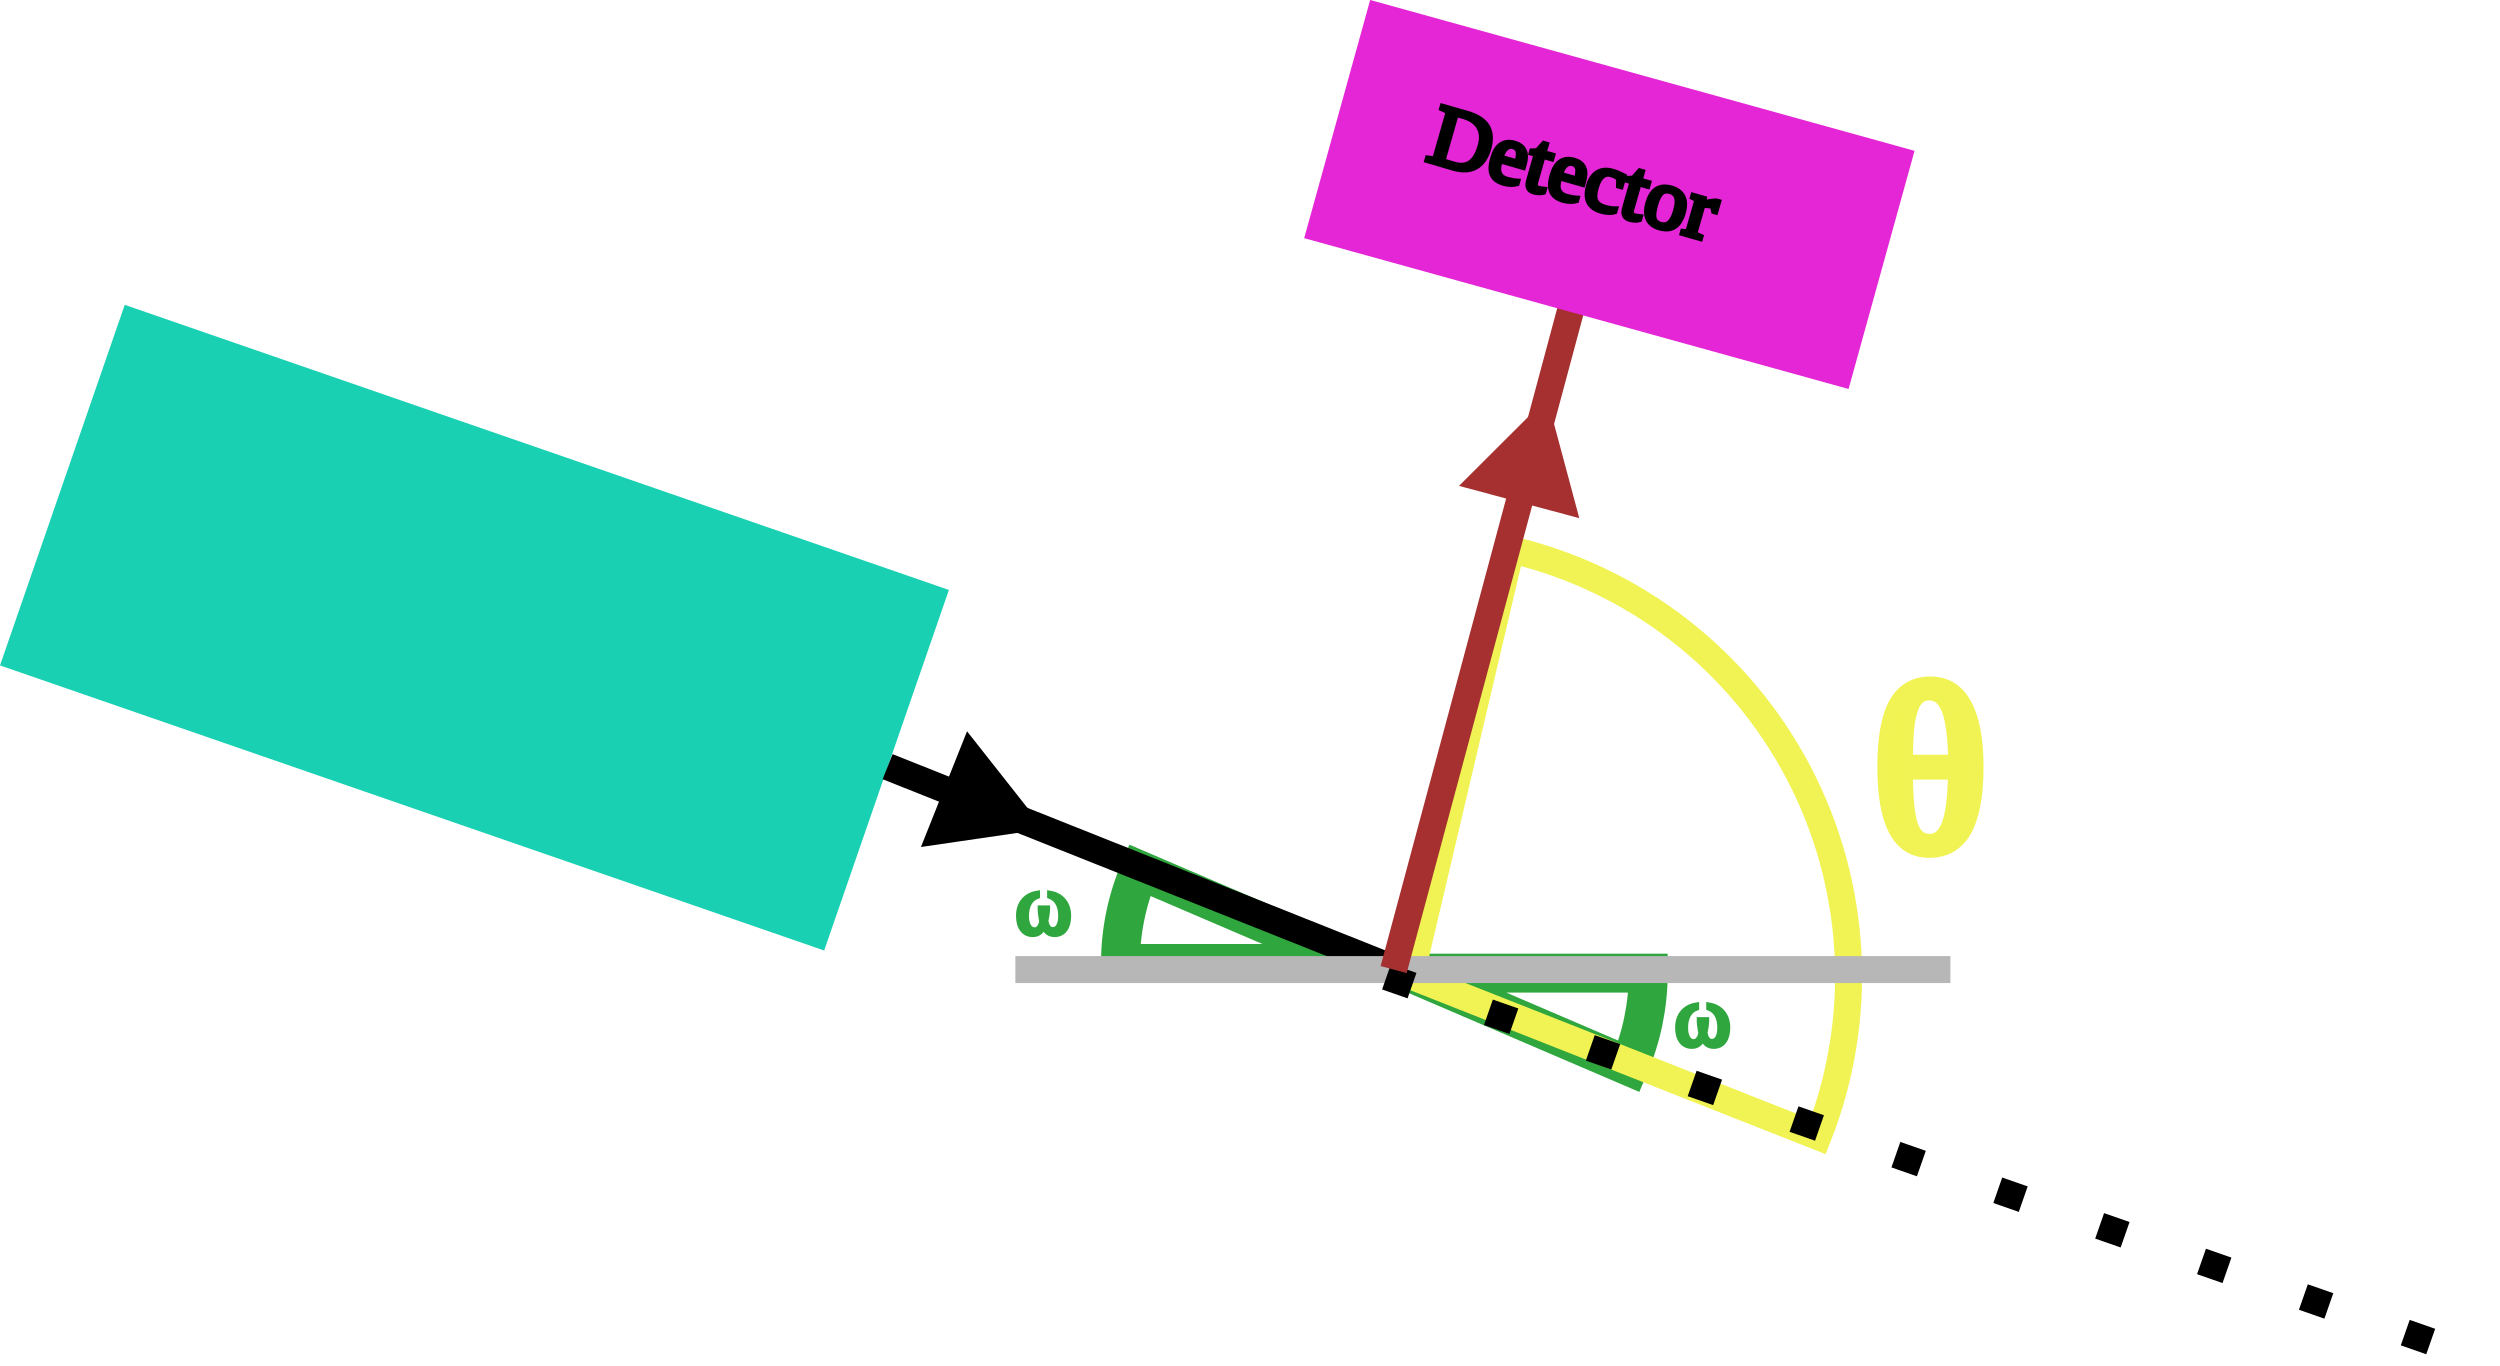
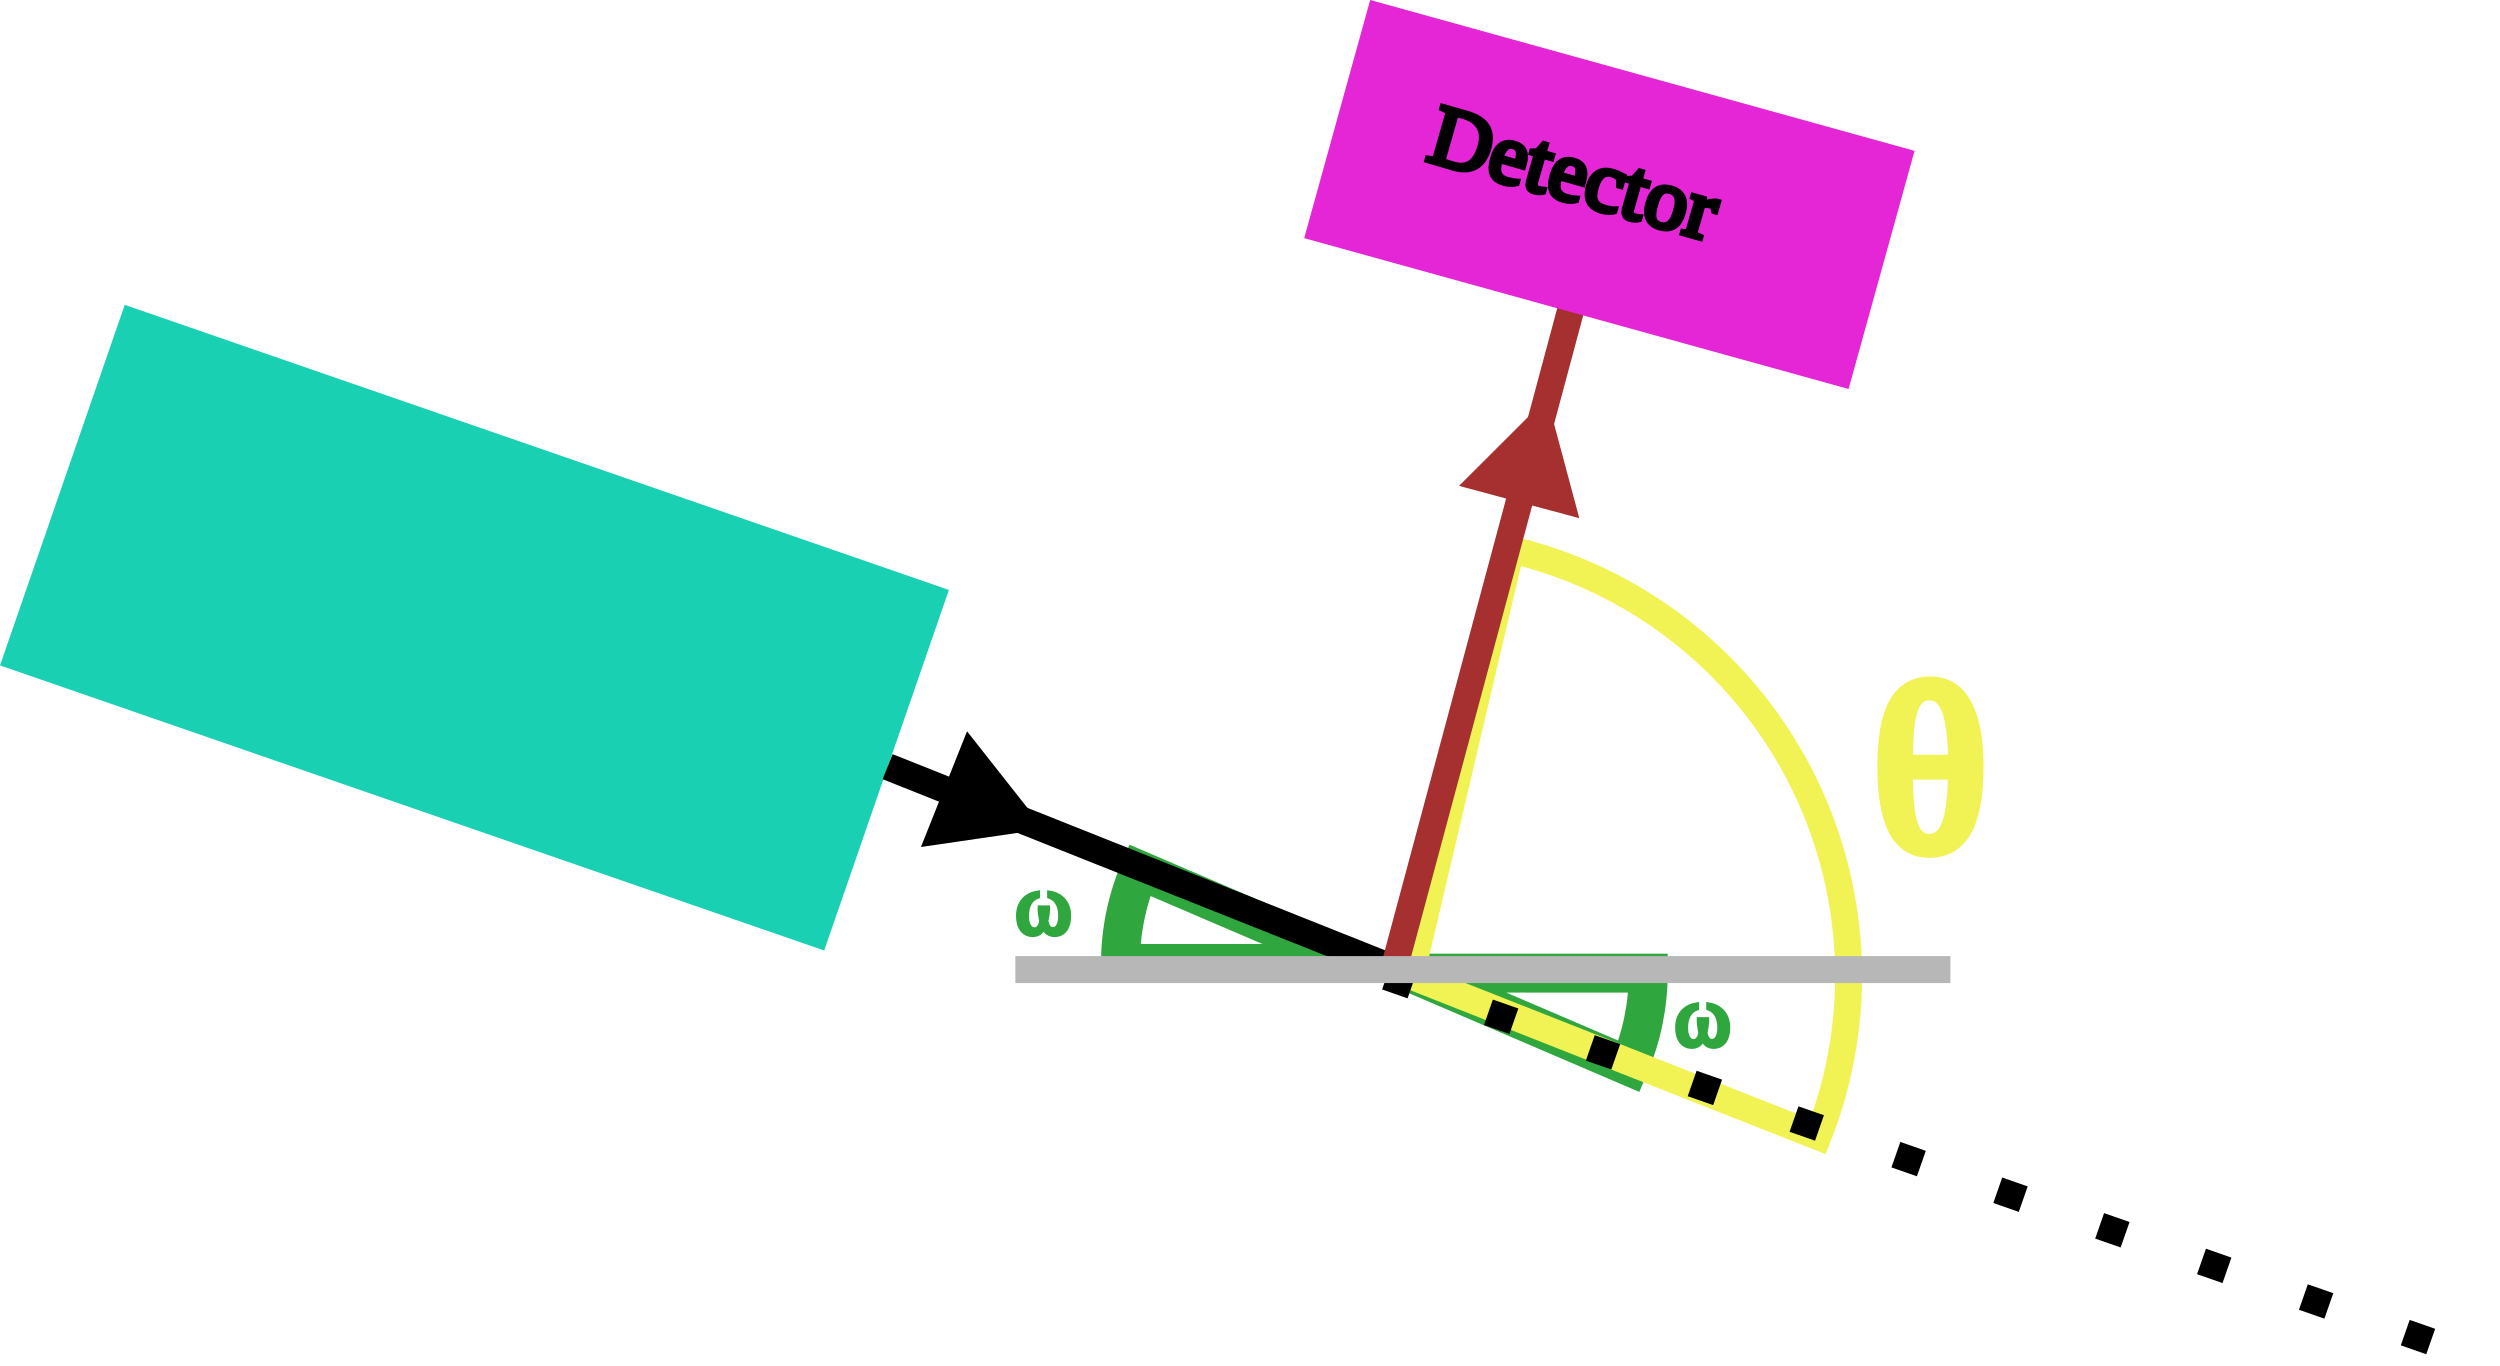
<svg xmlns="http://www.w3.org/2000/svg" width="92.671mm" height="50.625mm" viewBox="0 0 92.671 50.625" version="1.1" id="svg1">
  <defs id="defs1">
    <rect x="359.5" y="303" width="24.5" height="33.5" id="rect13" />
    <rect x="169" y="473" width="32.5" height="29.5" id="rect12" />
    <rect x="227" y="312" width="65" height="21" id="rect11" />
    <marker style="overflow:visible" id="marker7" refX="9" refY="0" orient="auto-start-reverse" markerWidth="0.75" markerHeight="0.75" viewBox="0 0 1 1" preserveAspectRatio="xMidYMid">
      <path transform="scale(0.5)" style="fill:context-stroke;fill-rule:evenodd;stroke:context-stroke;stroke-width:1pt" d="M 5.77,0 -2.88,5 V -5 Z" id="path7" />
    </marker>
    <marker style="overflow:visible" id="marker3" refX="22" refY="0" orient="auto-start-reverse" markerWidth="0.75" markerHeight="0.75" viewBox="0 0 1 1" preserveAspectRatio="xMidYMid">
      <path transform="scale(0.5)" style="fill:context-stroke;fill-rule:evenodd;stroke:context-stroke;stroke-width:1pt" d="M 5.77,0 -2.88,5 V -5 Z" id="path3" />
    </marker>
    <rect x="169" y="473" width="32.5" height="29.5" id="rect12-18" />
  </defs>
  <g id="layer1" transform="translate(-7.87024,-78.35928)">
    <path style="fill:none;fill-opacity:1;stroke:#30a63e;stroke-width:1.442;stroke-linecap:butt;stroke-dasharray:none;stroke-dashoffset:0;stroke-opacity:1" id="path8-1" d="m -49.404,-114.073 a 8.775,8.775 0 0 1 -0.71,3.457 l -8.065,-3.457 z" transform="scale(-1)" />
    <path style="opacity:1;fill:none;fill-opacity:1;stroke:#30a63e;stroke-width:1.442;stroke-linecap:butt;stroke-dasharray:none;stroke-dashoffset:0;stroke-opacity:1" id="path8" d="m 68.968,114.432 a 8.775,8.775 0 0 1 -0.71,3.457 l -8.065,-3.457 z" />
    <path style="fill:none;fill-opacity:1;stroke:#f0f353;stroke-width:1;stroke-dasharray:none;stroke-dashoffset:0;stroke-opacity:1" id="path8-8" d="m 63.88,98.735 a 16.232,16.232 0 0 1 10.666,8.277 16.232,16.232 0 0 1 0.716,13.482 l -15.099,-5.959 z" />
    <rect style="fill:#1ad0b3;fill-opacity:1;stroke-width:0.279;stroke-dasharray:none" id="rect1" width="32.327" height="14.143" x="41.118" y="80.649" ry="0" transform="rotate(19.08134)" />
    <path style="fill:#000000;fill-opacity:1;stroke:#000000;stroke-width:1;stroke-dasharray:none;stroke-opacity:1;marker-end:url(#marker3)" d="m 40.772,106.779 18.655,7.43" id="path2" />
+     <path style="opacity:1;fill:#000000;fill-opacity:1;stroke:#a63030;stroke-width:1;stroke-dasharray:none;stroke-dashoffset:0;stroke-opacity:1;marker-end:url(#marker7)" d="M 59.531,114.3 66.278,89.165" id="path6" />
+     <path style="fill:#000000;fill-opacity:1;stroke:#000000;stroke-width:1;stroke-dasharray:1, 3;stroke-dashoffset:0;stroke-opacity:1" d="m 59.267,114.565 41.275,14.42" id="path5" />
    <path style="fill:#464646;fill-opacity:1;stroke:#b7b7b7;stroke-width:1;stroke-dasharray:none;stroke-opacity:1" d="M 58.737,114.3 H 80.169 45.508" id="path4" />
-     <path style="fill:#000000;fill-opacity:1;stroke:#000000;stroke-width:1;stroke-dasharray:1, 3;stroke-dashoffset:0;stroke-opacity:1" d="m 59.267,114.565 41.275,14.42" id="path5" />
-     <path style="opacity:1;fill:#000000;fill-opacity:1;stroke:#a63030;stroke-width:1;stroke-dasharray:none;stroke-dashoffset:0;stroke-opacity:1;marker-end:url(#marker7)" d="M 59.531,114.3 66.278,89.165" id="path6" />
    <rect style="fill:#e426d6;fill-opacity:1;stroke-width:0.181;stroke-dasharray:none" id="rect1-2" width="20.94" height="9.161" x="77.453" y="59.851" ry="0" transform="rotate(15.48646)" />
    <text xml:space="preserve" transform="matrix(0.2543894,0.07273506,-0.07273506,0.2543894,26.42218,-14.38772)" id="text11" style="writing-mode:lr-tb;direction:ltr;white-space:pre;shape-inside:url(#rect11);opacity:1;fill:#000000;fill-opacity:1;stroke:#000000;stroke-width:0.756;stroke-linecap:butt;stroke-dasharray:none;stroke-dashoffset:0;stroke-opacity:1">
      <tspan x="227" y="322.948" id="tspan2">Detector</tspan>
    </text>
    <text xml:space="preserve" transform="matrix(0.2645833,0,0,0.2645833,0.79375,-15.08125)" id="text12" style="writing-mode:lr-tb;direction:ltr;white-space:pre;shape-inside:url(#rect12);opacity:1;fill:#30a63e;fill-opacity:1;stroke:#30a63e;stroke-width:0.756;stroke-linecap:butt;stroke-dasharray:none;stroke-dashoffset:0;stroke-opacity:1">
      <tspan x="169" y="483.948" id="tspan3">ω</tspan>
    </text>
    <text xml:space="preserve" transform="matrix(0.2645833,0,0,0.2645833,25.2256,-10.93724)" id="text12-7" style="writing-mode:lr-tb;direction:ltr;white-space:pre;shape-inside:url(#rect12-18);fill:#30a63e;fill-opacity:1;stroke:#30a63e;stroke-width:0.756;stroke-linecap:butt;stroke-dasharray:none;stroke-dashoffset:0;stroke-opacity:1">
      <tspan x="169" y="483.948" id="tspan4">ω</tspan>
    </text>
    <text xml:space="preserve" transform="matrix(0.7250837,0,0,0.7250837,-183.3403,-117.8433)" id="text13" style="writing-mode:lr-tb;direction:ltr;white-space:pre;shape-inside:url(#rect13);opacity:1;fill:#f1f353;fill-opacity:1;stroke:#f0f353;stroke-width:0.756;stroke-linecap:butt;stroke-dasharray:none;stroke-dashoffset:0;stroke-opacity:1">
      <tspan x="359.5" y="313.948" id="tspan5">θ</tspan>
    </text>
  </g>
</svg>
